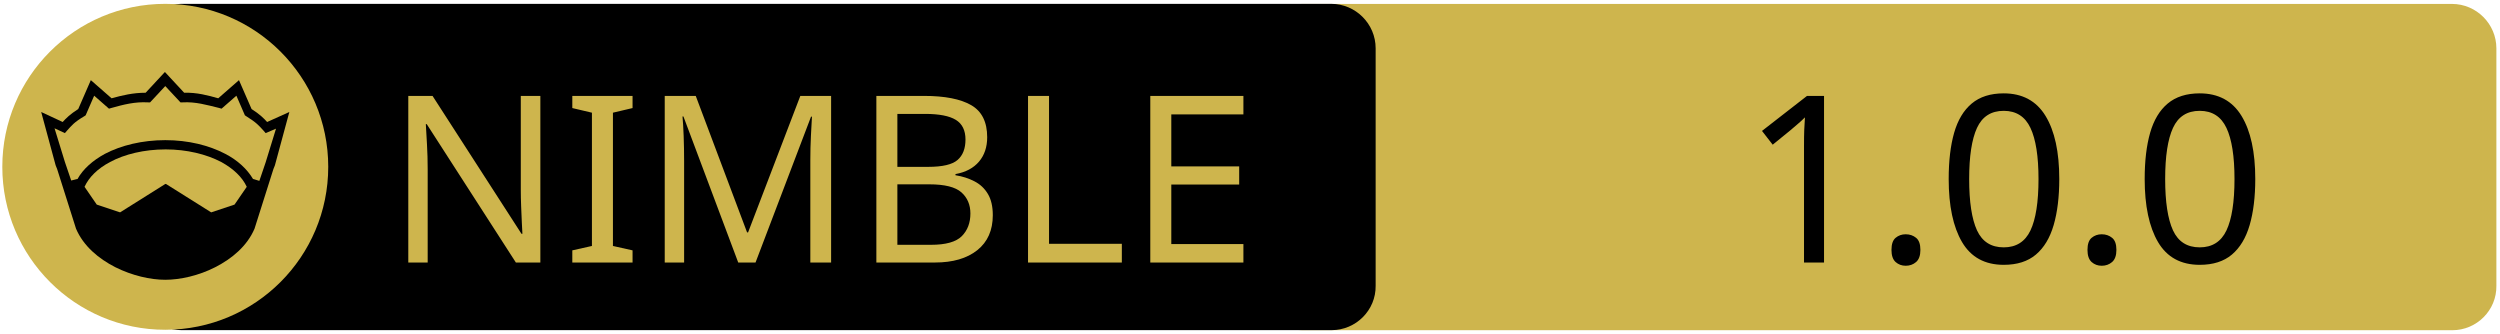
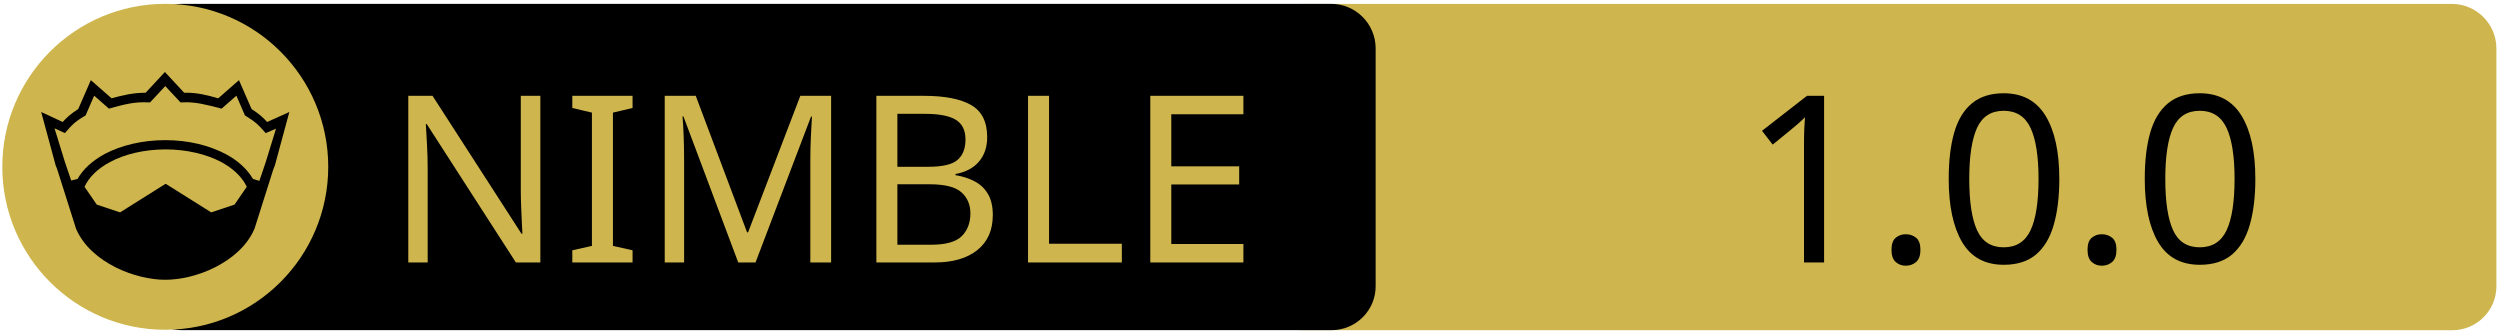
<svg xmlns="http://www.w3.org/2000/svg" xmlns:xlink="http://www.w3.org/1999/xlink" width="675" height="90" xml:space="preserve" version="1.1">
  <a xlink:href="https://github.com/jiro4989/maze">
    <g>
      <path fill="#CEB54D" id="svg_15" d="m662.123,89.159l-310.5,0c-6.6,0 -12,-5.4 -12,-12l0,-64.1c0,-6.6 5.4,-12 12,-12l310.4,0c6.6,0 12,5.4 12,12l0,64.1c0.1,6.6 -5.3,12 -11.9,12z" />
      <path id="svg_1" d="m359.524,89.139l-310.5,0c-6.6,0 -12,-5.4 -12,-12l0,-64.1c0,-6.6 5.4,-12 12,-12l310.4,0c6.6,0 12,5.4 12,12l0,64.1c0.1,6.6 -5.3,12 -11.9,12z" />
      <rect id="svg_2" fill="none" height="45.9" width="315.3" class="st0" y="24.539" x="60.224" />
      <circle id="svg_4" fill="#CEB54D" r="44" cy="45.039" cx="44.624" class="st1" />
      <g id="XMLID_4_">
        <path id="svg_5" d="m78.124,30.239l-3.9,14.4l-0.4,1l-5.1,16.1c0,0 0,0 0,0c-2,4.7 -6.1,8.1 -10.6,10.4c-4.5,2.3 -9.5,3.4 -13.5,3.4c-4,0 -8.9,-1.1 -13.5,-3.4c-4.5,-2.3 -8.6,-5.7 -10.6,-10.4c0,0 0,0 0,0l-5.1,-16.1l-0.4,-1l-3.9,-14.4l5.8,2.7c0.9,-1 2,-2.1 4.2,-3.5l3.4,-7.8l5.6,4.9c2.9,-0.8 5.8,-1.5 9.2,-1.5l5.2,-5.6l5.2,5.6c3.4,-0.1 6.4,0.7 9.2,1.5l5.6,-4.9l3.4,7.8c2.2,1.4 3.3,2.5 4.2,3.5l6,-2.7z" />
        <g id="XMLID_6_">
          <g id="svg_6">
            <path id="svg_7" fill="#CEB54D" d="m66.624,50.439l-3.3,4.8l-6.3,2.1l-12.1,-7.6c-0.1,-0.1 -0.3,-0.1 -0.4,0l-12.1,7.6l-6.3,-2.1l-3.3,-4.8c1.2,-2.6 3.5,-4.9 6.9,-6.7c3.9,-2.1 9.2,-3.4 15,-3.4c5.7,0 11,1.3 15,3.4c3.3,1.8 5.7,4.1 6.9,6.7z" class="st1" />
          </g>
          <g id="svg_8" />
        </g>
        <g id="XMLID_5_">
          <g id="svg_9">
            <path id="svg_10" fill="#CEB54D" d="m74.524,34.739l-2.8,9.1l-1.7,5l-1.6,-0.5c0,0 -0.1,0 -0.1,0c-1.6,-2.7 -4.2,-5.1 -7.5,-6.8c-4.4,-2.3 -10,-3.7 -16.2,-3.7c-6.2,0 -11.9,1.4 -16.3,3.7c-3.3,1.8 -5.9,4.1 -7.4,6.8c0,0 -0.1,0 -0.1,0l-1.6,0.4l-1.7,-5l-2.8,-9.1l2.8,1.3l0.6,-0.7c1.2,-1.3 1.8,-2.2 4.7,-3.9l0.3,-0.2l2.3,-5.3l4,3.5l0.7,-0.2c3.2,-0.9 6.3,-1.7 9.8,-1.5l0.6,0l4.1,-4.4l4.1,4.4l0.6,0c3.5,-0.2 6.5,0.7 9.8,1.5l0.7,0.2l4,-3.5l2.3,5.3l0.3,0.2c2.9,1.8 3.5,2.6 4.7,3.9l0.6,0.7l2.8,-1.2z" class="st1" />
          </g>
          <g id="svg_11" />
        </g>
      </g>
-       <text x="-442" y="-350" id="svg_16" font-size="63px" font-family="'PT Sans Caption'" fill="#CEB54D" class="st1 st2 st3" transform="matrix(1 0 0 1 546.13 420.879)">NIMBLE</text>
-       <text x="-76.0" y="-350" id="svg_17" font-size="63px" font-family="'PT Sans Caption'" fill="#000000" class="st1 st2 st3" transform="matrix(1 0 0 1 546.13 420.879)">1.0.0</text>
+       <text x="-442" y="-350.021" id="svg_16" font-size="63px" font-family="'PT Sans Caption'" fill="#CEB54D" class="st1 st2 st3" transform="matrix(1 0 0 1 546.13 420.879)">NIMBLE</text>
+       <text x="-76.0" y="-350.012" id="svg_17" font-size="63.012px" font-family="'PT Sans Caption'" fill="#000000" class="st1 st2 st3" transform="matrix(1 0 0 1 546.13 420.879)">1.0.0</text>
    </g>
  </a>
</svg>
